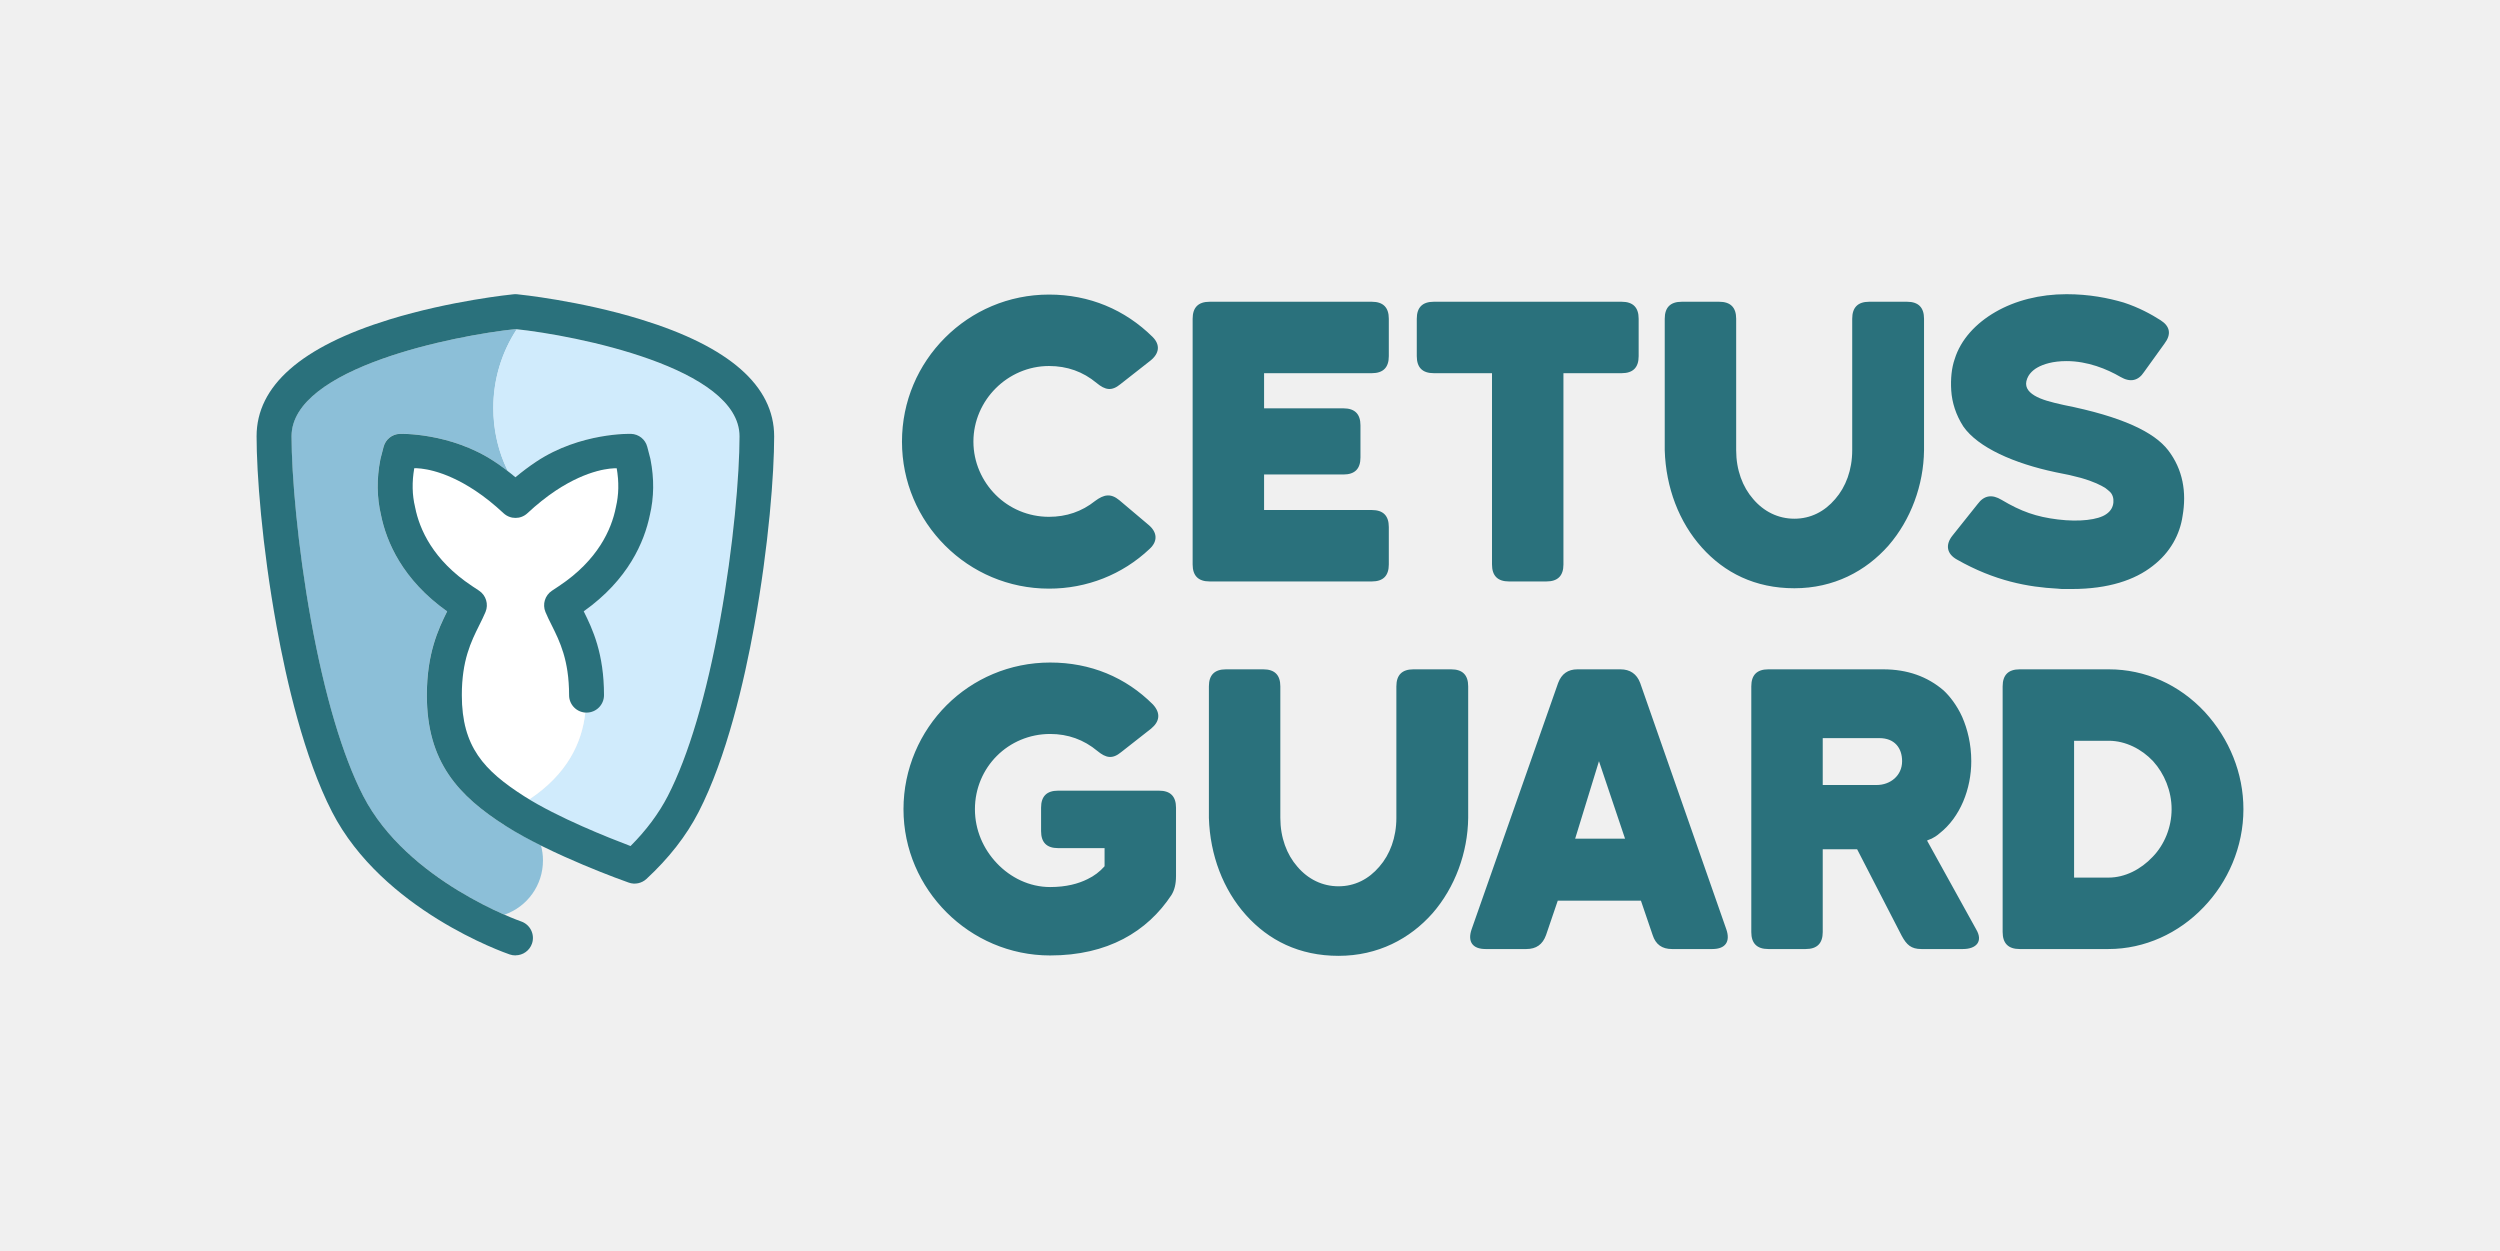
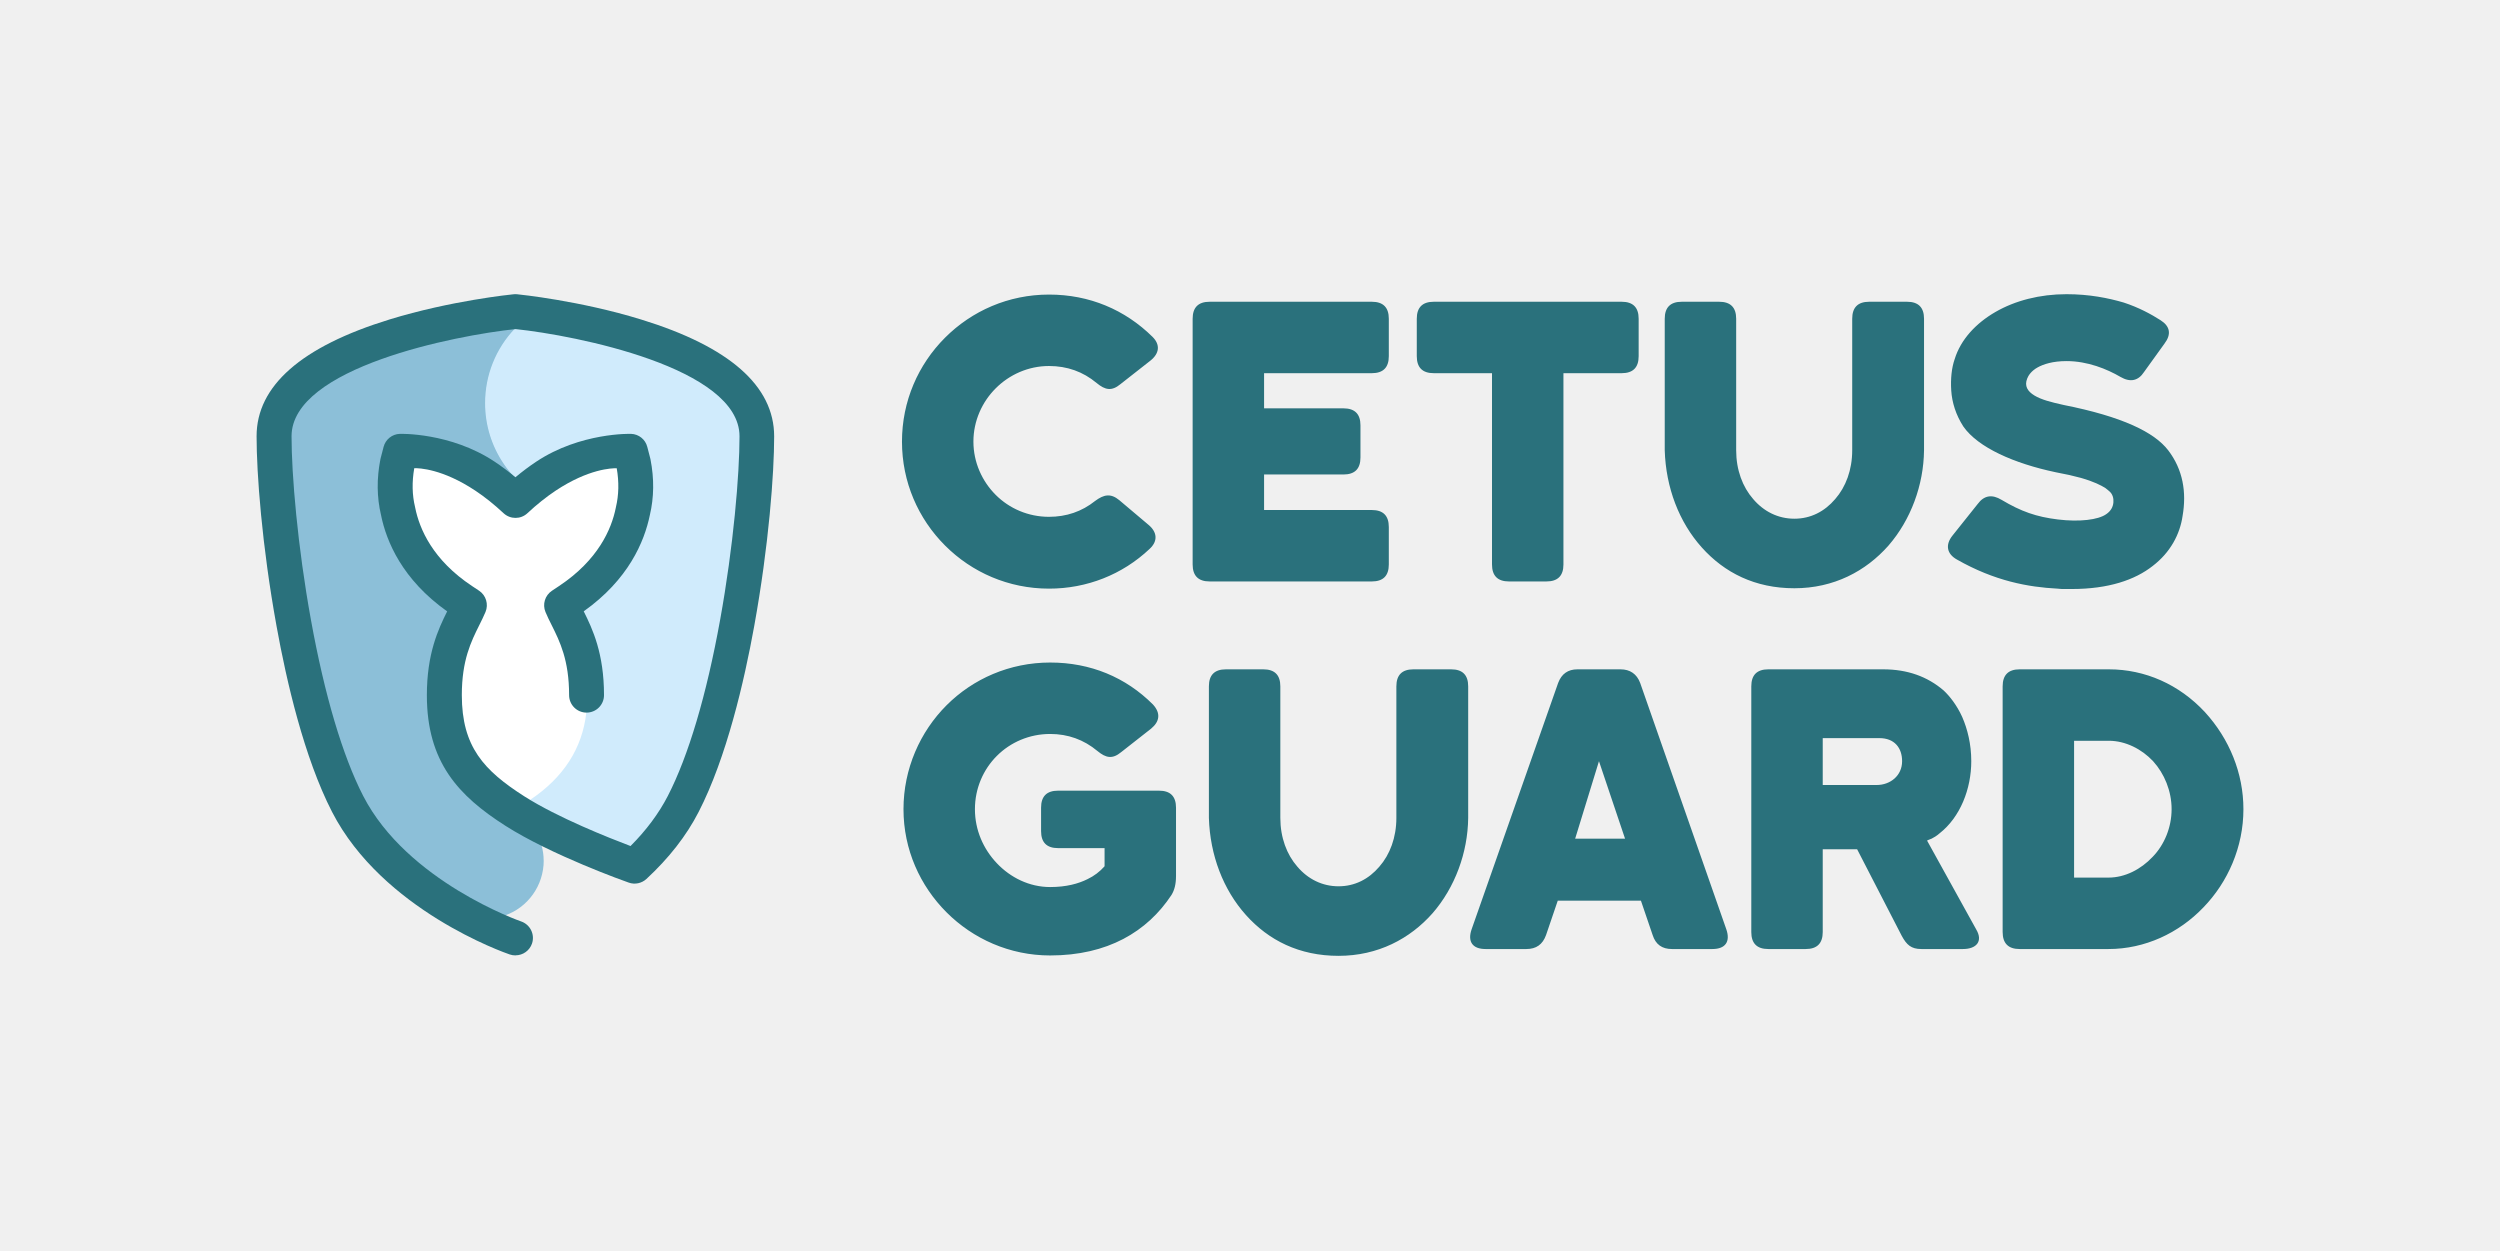
<svg xmlns="http://www.w3.org/2000/svg" viewBox="0 0 396.85 198.43">
-   <path fill="#8cbfd8" d="M80.23 131.08c-7.49-4.78-12.48-10.13-12.48-20.73 0-6.64 1.82-10.49 3.22-13.31-7.1-5.04-9.64-11.05-10.5-15.3-.66-2.79-.7-5.76-.1-8.83.01-.06.02-.11.04-.17l.47-1.81a2.762 2.762 0 0 1 2.58-2.07s8.01-.26 15.04 4.41c.71.47 1.42.99 2.13 1.54a22.813 22.813 0 0 1-2.31-10.05c0-4.62 1.37-8.91 3.72-12.5-.07 0-.14-.02-.21-.02-9.53.99-35.55 6.11-35.56 17.01 0 6.06.95 17.42 3.08 29.16 2.16 11.93 5.03 21.59 8.29 27.93C63 136.76 74.8 142.89 80.07 145.2a9.091 9.091 0 0 0 6.12-8.62c0-.83-.11-1.62-.32-2.38-1.98-.99-3.92-2.05-5.63-3.13Z" />
-   <path fill="#d0ebfc" d="M80.06 73.57c.18.42.37.83.56 1.24.39.3.78.61 1.17.94 1.1-.92 2.21-1.75 3.31-2.48 7.03-4.67 15.04-4.41 15.04-4.41 1.23.04 2.28.88 2.58 2.07l.47 1.81c.01.05.03.11.04.17.6 3.07.56 6.04-.1 8.83-.87 4.24-3.4 10.25-10.5 15.29 1.4 2.81 3.22 6.67 3.22 13.31a2.77 2.77 0 0 1-2.77 2.77h-.17c-.51 4.8-2.86 9.78-8.91 13.8 5.29 3.2 12.82 6.17 16.06 7.4 2.51-2.51 4.49-5.18 5.92-7.95 3.27-6.35 6.14-16.01 8.3-27.94 2.13-11.75 3.08-23.11 3.08-29.15 0-10.82-25.64-15.95-35.34-17a22.713 22.713 0 0 0-3.72 12.5c0 3.12.62 6.1 1.75 8.81Z" />
-   <path fill="#ffffff" d="M92.91 113.11a2.77 2.77 0 0 1-2.6-2.76c0-5.56-1.47-8.51-2.77-11.12-.36-.71-.69-1.38-.98-2.08a2.771 2.771 0 0 1 1.02-3.37l1.13-.75c6.21-4.13 8.33-9.03 9.01-12.42 0-.03.01-.07.02-.1.46-1.93.51-4 .13-6.18-.75-.02-4.45.08-9.7 3.56-1.48.99-2.99 2.19-4.48 3.58-1.06.99-2.71.99-3.78 0-1.49-1.39-3-2.6-4.48-3.58-5.24-3.48-8.95-3.59-9.7-3.57-.38 2.18-.34 4.26.13 6.18 0 .03.02.07.02.1.68 3.39 2.8 8.3 9.01 12.42l1.13.75c1.1.73 1.53 2.15 1.02 3.37-.29.7-.63 1.37-.98 2.08-1.3 2.61-2.78 5.56-2.78 11.12 0 8.19 3.49 11.96 9.92 16.07.26.16.52.33.8.49 6.05-4.02 8.39-9 8.91-13.8Z" />
+   <path fill="#8cbfd8" d="M86.31 136.6c0 3.95-2.49 7.46-6.21 8.74h-.09c-4.96-2.18-17.07-8.38-22.5-18.93-3.27-6.35-6.14-16.03-8.3-27.97-2.13-11.77-3.08-23.14-3.08-29.18 0-11 25.75-16.1 35.67-17.14h.3l-.12.14h-.17c-2.91 3.05-4.7 7.19-4.7 11.75 0 3.57 1.09 6.88 2.97 9.62.51.76 1.09 1.47 1.72 2.13a.7.7 0 0 1 .1-.08l.08.08-.18.18-.1-.07c-.39-.33-.78-.64-1.17-.94-.79-.6-1.48-1.11-2.13-1.53-6.28-4.18-13.37-4.39-14.73-4.39h-.23c-1.16.04-2.17.85-2.46 1.97l-.47 1.81-.04.17c-.59 3.05-.55 6 .11 8.77.85 4.17 3.35 10.18 10.45 15.22l.09.06-.05.1c-1.27 2.56-3.2 6.44-3.2 13.25 0 10.53 4.97 15.86 12.42 20.62 1.57 1 3.46 2.05 5.62 3.13l.05.02v.06c.23.78.34 1.6.34 2.42Z" />
+   <path fill="#d0ebfc" d="M100.02 134.42c-3.04-1.14-10.7-4.15-16.08-7.41l-.18-.11.17-.11c5.28-3.5 8.25-8.11 8.84-13.7v-.12H93.07c1.45 0 2.64-1.18 2.64-2.64 0-6.83-1.93-10.69-3.2-13.25l-.05-.1.09-.06c7.1-5.04 9.6-11.05 10.45-15.21.28-1.16.44-2.34.5-3.52.09-1.7-.05-3.47-.39-5.27a.47.47 0 0 0-.04-.16l-.47-1.81a2.657 2.657 0 0 0-2.46-1.97h-.23c-1.36 0-8.44.21-14.72 4.38-1.09.73-2.2 1.56-3.29 2.47l-.09.08-.08-.09c-.64-.67-1.22-1.39-1.73-2.14a17.06 17.06 0 0 1-2.99-9.69 17.1 17.1 0 0 1 4.74-11.85l.04-.04h.06c.1.01 8.27 1.24 12.62 2.22 4.99 1.12 12.86 3.88 16.52 6.16 4.33 2.63 6.52 5.58 6.52 8.77 0 6.06-.95 17.43-3.08 29.18-2.16 11.92-5.03 21.59-8.31 27.97-1.43 2.78-3.43 5.46-5.94 7.98l-.06.06-.08-.03Z" />
+   <path fill="#ffffff" d="M83.94 127.02c-.27-.16-.54-.33-.8-.49-6.48-4.13-9.99-7.93-9.98-16.18 0-5.59 1.48-8.56 2.79-11.18.36-.71.69-1.38.98-2.07a2.63 2.63 0 0 0-.97-3.21l-1.13-.75c-6.25-4.15-8.38-9.09-9.07-12.51l-.02-.1c-.47-1.94-.51-4.04-.13-6.24l.02-.1h.25c.99 0 4.61.25 9.63 3.58 1.49.99 3 2.2 4.5 3.6.49.46 1.13.71 1.8.71.67 0 1.31-.25 1.8-.71 1.49-1.4 3.01-2.61 4.5-3.6 5.01-3.33 8.64-3.59 9.64-3.59h.24l.02.11c.38 2.2.34 4.29-.13 6.24l-.02.1c-.69 3.41-2.82 8.35-9.07 12.5l-1.13.75c-1.05.7-1.46 2.05-.97 3.21.29.69.62 1.35.97 2.06 1.32 2.64 2.8 5.6 2.8 11.19 0 1.39 1.09 2.54 2.47 2.63h.14v.14c-.62 5.67-3.63 10.35-8.98 13.9l-.07.05-.07-.04Z" />
  <path fill="#2a717c" d="M81.8 151.66c-.3 0-.6-.05-.89-.15-.82-.28-20.19-7.05-28.2-22.63-4.43-8.62-7.24-20.78-8.81-29.48-2.34-12.9-3.17-24.3-3.17-30.15 0-7.99 7.1-14.23 21.11-18.54 9.73-2.99 19.3-3.96 19.7-4 .18-.02.36-.02.54 0 .4.04 9.97 1.01 19.7 4.01 14.01 4.31 21.11 10.55 21.11 18.55 0 5.83-.83 17.22-3.17 30.14-1.57 8.68-4.38 20.85-8.82 29.48-1.94 3.78-4.74 7.36-8.29 10.64-.75.69-1.83.92-2.79.58-.5-.17-12.22-4.33-19.58-9.02-7.49-4.78-12.48-10.13-12.48-20.73 0-6.64 1.82-10.49 3.22-13.31-7.1-5.04-9.64-11.05-10.5-15.3-.66-2.79-.7-5.76-.1-8.83.01-.06.02-.11.04-.17l.47-1.81a2.762 2.762 0 0 1 2.58-2.07s8.01-.26 15.04 4.41c1.1.73 2.21 1.56 3.31 2.48 1.1-.92 2.21-1.75 3.31-2.48 7.03-4.67 15.04-4.41 15.04-4.41 1.23.04 2.28.88 2.58 2.07l.47 1.81c.01.05.03.11.04.17.6 3.07.56 6.04-.1 8.83-.87 4.24-3.4 10.25-10.5 15.29 1.4 2.81 3.22 6.67 3.22 13.31a2.77 2.77 0 1 1-5.54 0c0-5.56-1.47-8.51-2.77-11.12-.36-.71-.69-1.38-.98-2.08a2.771 2.771 0 0 1 1.02-3.37l1.13-.75c6.21-4.13 8.33-9.03 9.01-12.42 0-.03.01-.07.02-.1.46-1.93.51-4 .13-6.18-.75-.02-4.45.08-9.7 3.56-1.48.99-2.99 2.19-4.48 3.58-1.06.99-2.71.99-3.78 0-1.49-1.39-3-2.6-4.48-3.58-5.24-3.48-8.95-3.59-9.7-3.57-.38 2.18-.34 4.26.13 6.18 0 .03.02.07.02.1.68 3.39 2.8 8.3 9.01 12.42l1.13.75c1.1.73 1.53 2.15 1.02 3.37-.29.7-.63 1.37-.98 2.08-1.3 2.61-2.78 5.56-2.78 11.12 0 8.19 3.49 11.96 9.92 16.07 5.3 3.38 13.45 6.6 16.86 7.89 2.51-2.51 4.49-5.18 5.92-7.95 3.27-6.35 6.14-16.01 8.3-27.94 2.13-11.75 3.08-23.11 3.08-29.15 0-10.9-26.02-16.02-35.55-17.02-9.53.99-35.55 6.11-35.56 17.01 0 6.06.95 17.42 3.08 29.16 2.16 11.93 5.03 21.59 8.29 27.93 6.98 13.58 24.89 19.87 25.08 19.93 1.44.5 2.21 2.07 1.72 3.51a2.765 2.765 0 0 1-2.62 1.87Z" />
  <path fill="#2a717c" d="M166.52 93.44c-6.42 0-12.24-2.58-16.5-6.84s-6.84-10.08-6.84-16.5 2.58-12.24 6.84-16.5 10.08-6.84 16.5-6.84 12.06 2.4 16.44 6.72c1.26 1.26 1.08 2.64-.36 3.78l-4.74 3.72c-1.38 1.14-2.4.96-3.78-.18-2.16-1.8-4.68-2.7-7.56-2.7-3.3 0-6.3 1.38-8.46 3.54-2.16 2.16-3.54 5.16-3.54 8.46s1.38 6.3 3.54 8.46c2.16 2.16 5.16 3.48 8.46 3.48 2.76 0 5.22-.84 7.32-2.52 1.38-1.02 2.46-1.26 3.84-.12l4.62 3.9c1.38 1.14 1.56 2.58.18 3.84-4.32 4.08-9.96 6.3-15.96 6.3ZM220.46 89.6c0 1.8-.9 2.7-2.7 2.7h-25.74c-1.8 0-2.7-.9-2.7-2.7v-39c0-1.8.9-2.7 2.7-2.7h25.74c1.8 0 2.7.9 2.7 2.7v5.94c0 1.8-.9 2.7-2.7 2.7h-17.1v5.58h12.6c1.8 0 2.7.9 2.7 2.7v5.1c0 1.8-.9 2.7-2.7 2.7h-12.6v5.64h17.1c1.8 0 2.7.9 2.7 2.7v5.94ZM239.54 92.3c-1.8 0-2.7-.9-2.7-2.7V59.24h-9.24c-1.8 0-2.7-.9-2.7-2.7V50.6c0-1.8.9-2.7 2.7-2.7h29.82c1.8 0 2.7.9 2.7 2.7v5.94c0 1.8-.9 2.7-2.7 2.7h-9.24V89.6c0 1.8-.9 2.7-2.7 2.7h-5.94ZM305.42 71.48c-.06 5.52-2.1 11.04-5.64 15.12-3.6 4.08-8.7 6.78-14.94 6.78s-11.1-2.46-14.7-6.48c-3.6-4.02-5.7-9.48-5.88-15.42V50.6c0-1.8.9-2.7 2.7-2.7h5.94c1.8 0 2.7.9 2.7 2.7v20.88c0 3.12 1.02 5.82 2.7 7.74 1.68 1.98 3.96 3.12 6.54 3.12s4.8-1.14 6.48-3.12c1.68-1.92 2.7-4.62 2.7-7.74V50.6c0-1.8.9-2.7 2.7-2.7h6c1.8 0 2.7.9 2.7 2.7v20.88ZM334.34 81.62c.72-.48 1.08-1.14 1.14-1.86.06-.66-.12-1.26-.54-1.68-.18-.18-.42-.36-.72-.6-.66-.42-1.8-1.02-3.9-1.62-1.08-.3-2.4-.6-4.02-.9-6.54-1.38-12.3-3.9-14.64-7.26-1.2-1.86-1.8-3.84-1.92-5.7s.06-3.6.54-4.98c.96-3.12 3.36-5.7 6.48-7.5 3.12-1.8 7.02-2.82 11.28-2.82 3.6 0 6.6.6 9.06 1.32 2.4.78 4.38 1.86 5.88 2.82 1.5.96 1.74 2.22.6 3.72l-3.24 4.5c-.9 1.38-2.16 1.68-3.72.78-2.16-1.26-5.22-2.52-8.58-2.52-2.16 0-3.66.48-4.62 1.02s-1.44 1.26-1.62 1.74c-.48 1.2.06 2.04 1.14 2.7 1.08.66 2.7 1.08 4.62 1.5 9.36 1.86 14.4 4.32 16.62 7.2 2.34 3.06 2.94 6.66 2.28 10.44-.42 2.88-1.92 5.76-4.74 7.92-2.82 2.22-7.02 3.66-12.84 3.66h-1.08c-.42 0-.78 0-1.2-.06-4.62-.24-9.96-1.2-15.96-4.62-1.62-.9-1.86-2.34-.72-3.78l4.02-5.04c1.02-1.38 2.28-1.56 3.78-.66 3.12 1.86 5.52 2.7 8.94 3.12 3.42.42 6.42.06 7.68-.84ZM166.7 151.67c-6.42 0-12.24-2.64-16.44-6.84-4.2-4.2-6.84-9.96-6.84-16.38s2.64-12.3 6.84-16.5c4.2-4.2 10.02-6.78 16.44-6.78s12 2.34 16.32 6.66c1.26 1.38 1.08 2.7-.3 3.84l-4.74 3.72c-1.38 1.14-2.4.96-3.78-.18-2.16-1.8-4.68-2.7-7.5-2.7-3.3 0-6.3 1.32-8.46 3.48-2.16 2.16-3.48 5.16-3.48 8.46s1.32 6.3 3.48 8.58c2.16 2.28 5.16 3.78 8.46 3.78 2.58 0 4.5-.54 5.94-1.26a8.37 8.37 0 0 0 2.7-2.04v-2.88h-7.38c-1.8 0-2.7-.9-2.7-2.7v-3.72c0-1.8.9-2.7 2.7-2.7h16.02c1.8 0 2.7.9 2.7 2.7v10.86c0 1.26-.24 2.22-.72 3-3.84 5.82-10.14 9.6-19.26 9.6ZM233.06 129.83c-.06 5.52-2.1 11.04-5.64 15.12-3.6 4.08-8.7 6.78-14.94 6.78s-11.1-2.46-14.7-6.48c-3.6-4.02-5.7-9.48-5.88-15.42v-20.88c0-1.8.9-2.7 2.7-2.7h5.94c1.8 0 2.7.9 2.7 2.7v20.88c0 3.12 1.02 5.82 2.7 7.74 1.68 1.98 3.96 3.12 6.54 3.12s4.8-1.14 6.48-3.12c1.68-1.92 2.7-4.62 2.7-7.74v-20.88c0-1.8.9-2.7 2.7-2.7h6c1.8 0 2.7.9 2.7 2.7v20.88ZM257.24 106.25c1.5 0 2.58.72 3.12 2.16l13.68 39.12c.66 1.92-.12 3.12-2.22 3.12h-6.42c-1.56 0-2.58-.72-3.06-2.22l-1.86-5.46h-13.2l-1.86 5.46c-.54 1.5-1.56 2.22-3.12 2.22h-6.48c-2.1 0-2.88-1.2-2.22-3.12l13.74-39.12c.54-1.44 1.56-2.16 3.06-2.16h6.84Zm.72 26.88-4.14-12.3-3.78 12.3h7.92ZM312.92 120.83c0 4.38-1.74 8.88-5.04 11.46-.48.42-.9.66-1.26.84-.42.18-.66.24-.72.3l7.8 14.1c1.14 1.92 0 3.12-2.1 3.12H305c-1.62 0-2.34-.66-3.12-2.1l-7.08-13.74h-5.46v13.14c0 1.8-.9 2.7-2.7 2.7h-5.94c-1.8 0-2.7-.9-2.7-2.7v-39c0-1.8.9-2.7 2.7-2.7h18.24c3.84 0 7.02 1.14 9.6 3.36.96.9 2.1 2.34 2.94 4.2.84 1.92 1.44 4.32 1.44 7.02Zm-10.98 0c0-2.1-1.2-3.66-3.6-3.66h-9v7.44h8.58c2.1 0 4.02-1.44 4.02-3.78ZM320.6 150.65c-1.8 0-2.7-.9-2.7-2.7v-39c0-1.8.9-2.7 2.7-2.7h14.16c5.76 0 11.16 2.4 15.24 6.78 3.9 4.26 6.12 9.72 6.12 15.42 0 6-2.46 11.58-6.36 15.6-3.9 4.08-9.3 6.6-15.06 6.6h-14.1Zm8.64-33.06v21.72h5.46c2.64 0 5.16-1.32 7.02-3.3 1.86-1.92 3-4.68 3-7.56s-1.14-5.64-2.94-7.62c-1.8-1.92-4.38-3.24-7.02-3.24h-5.52Z" />
</svg>
